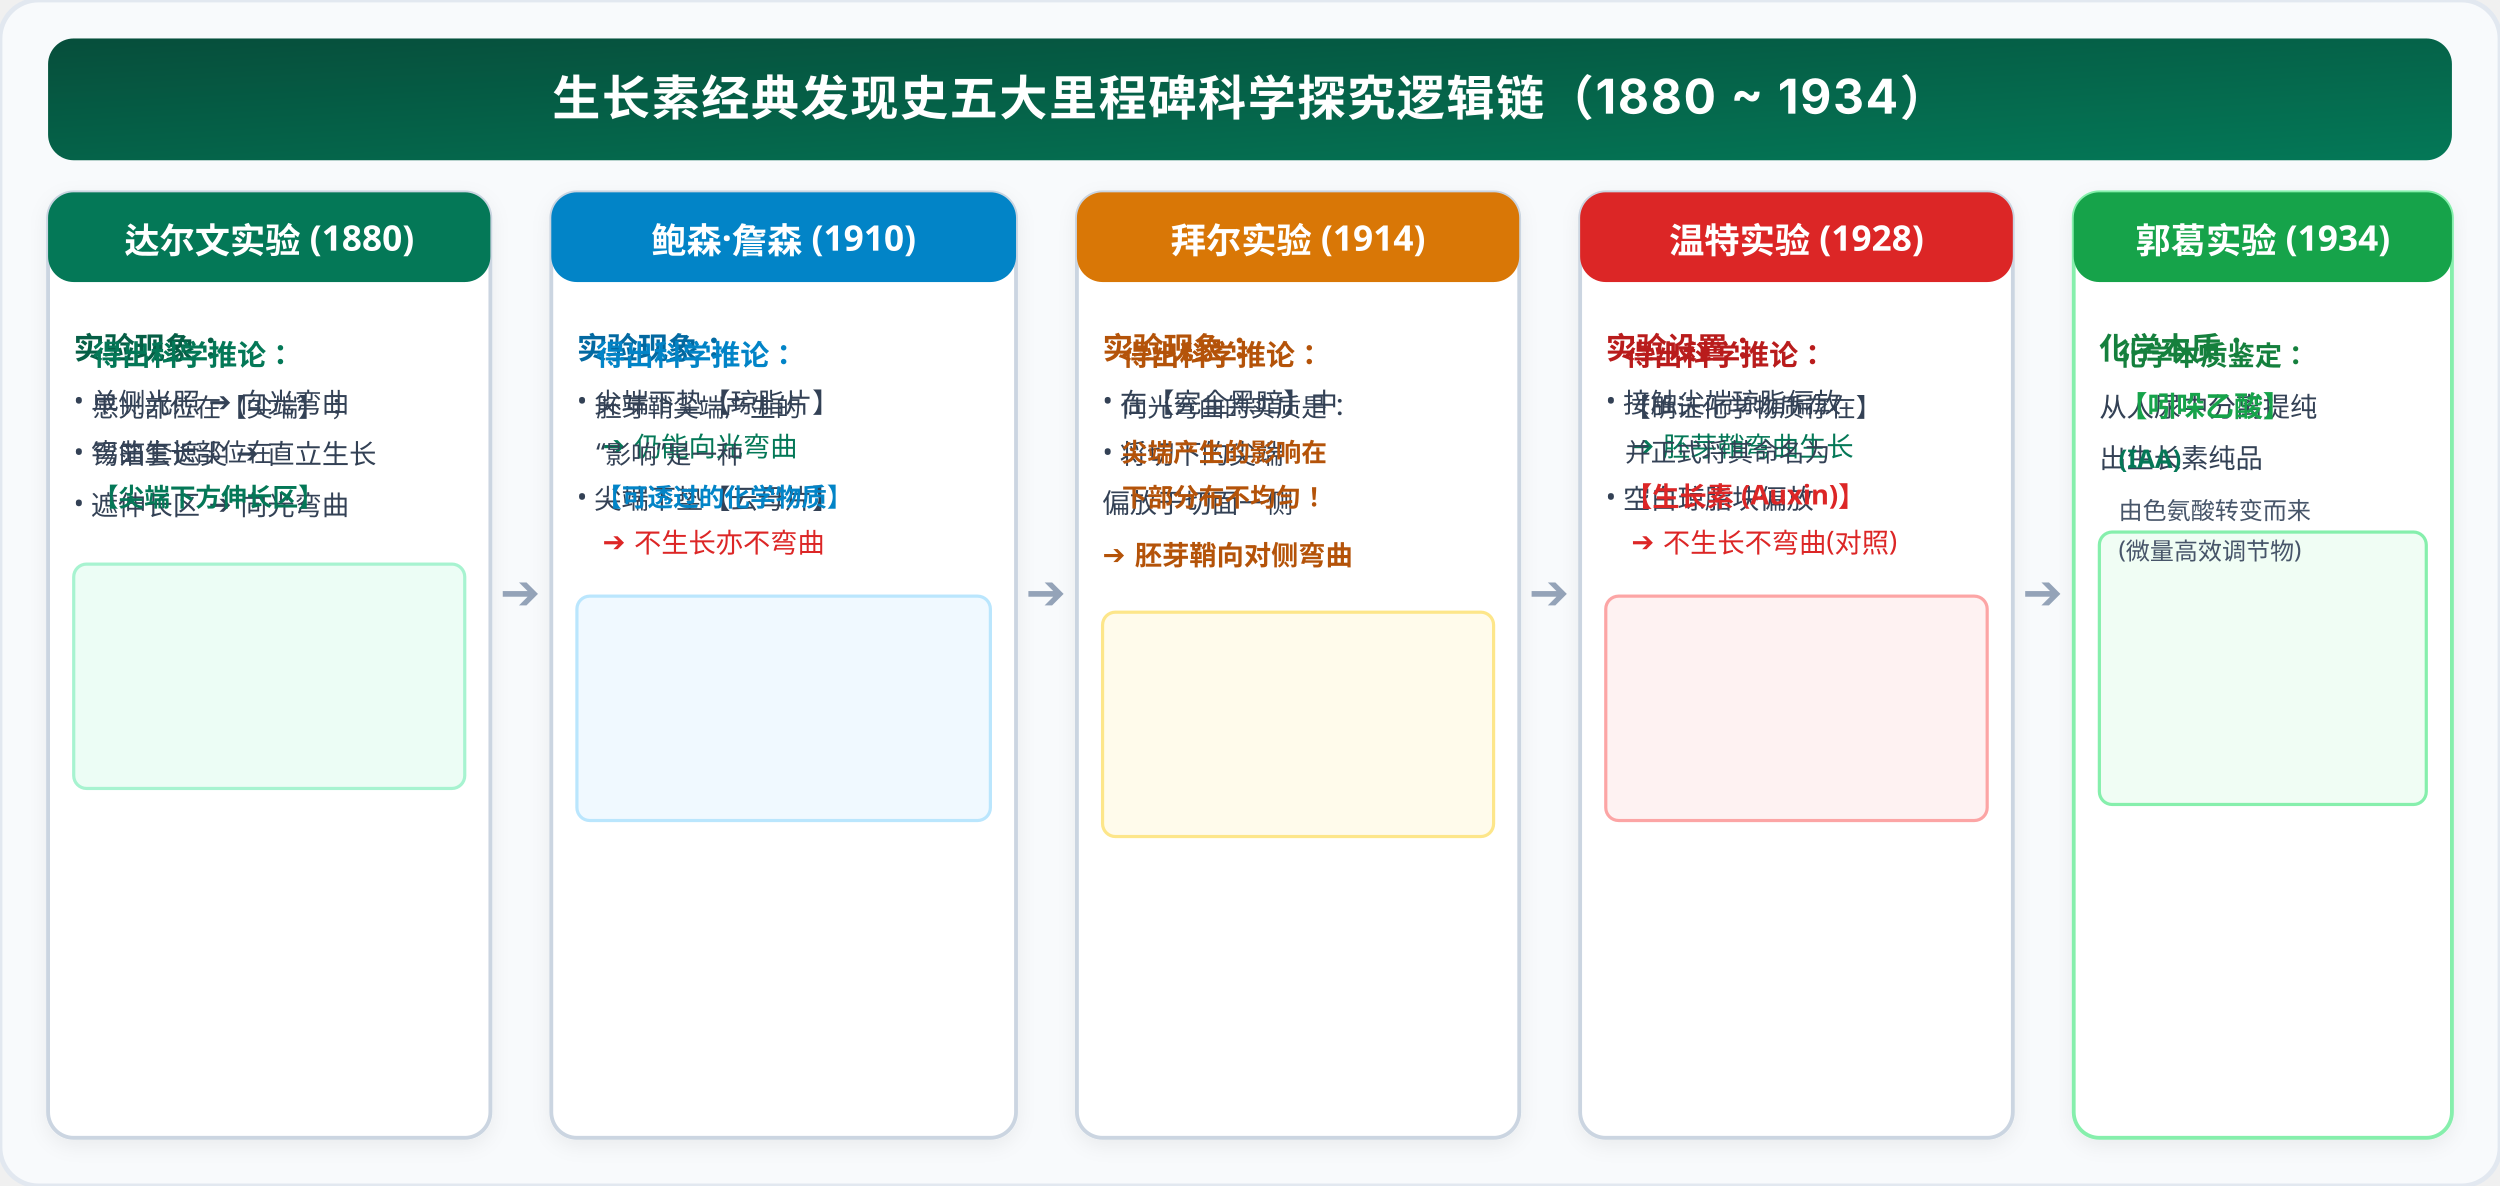
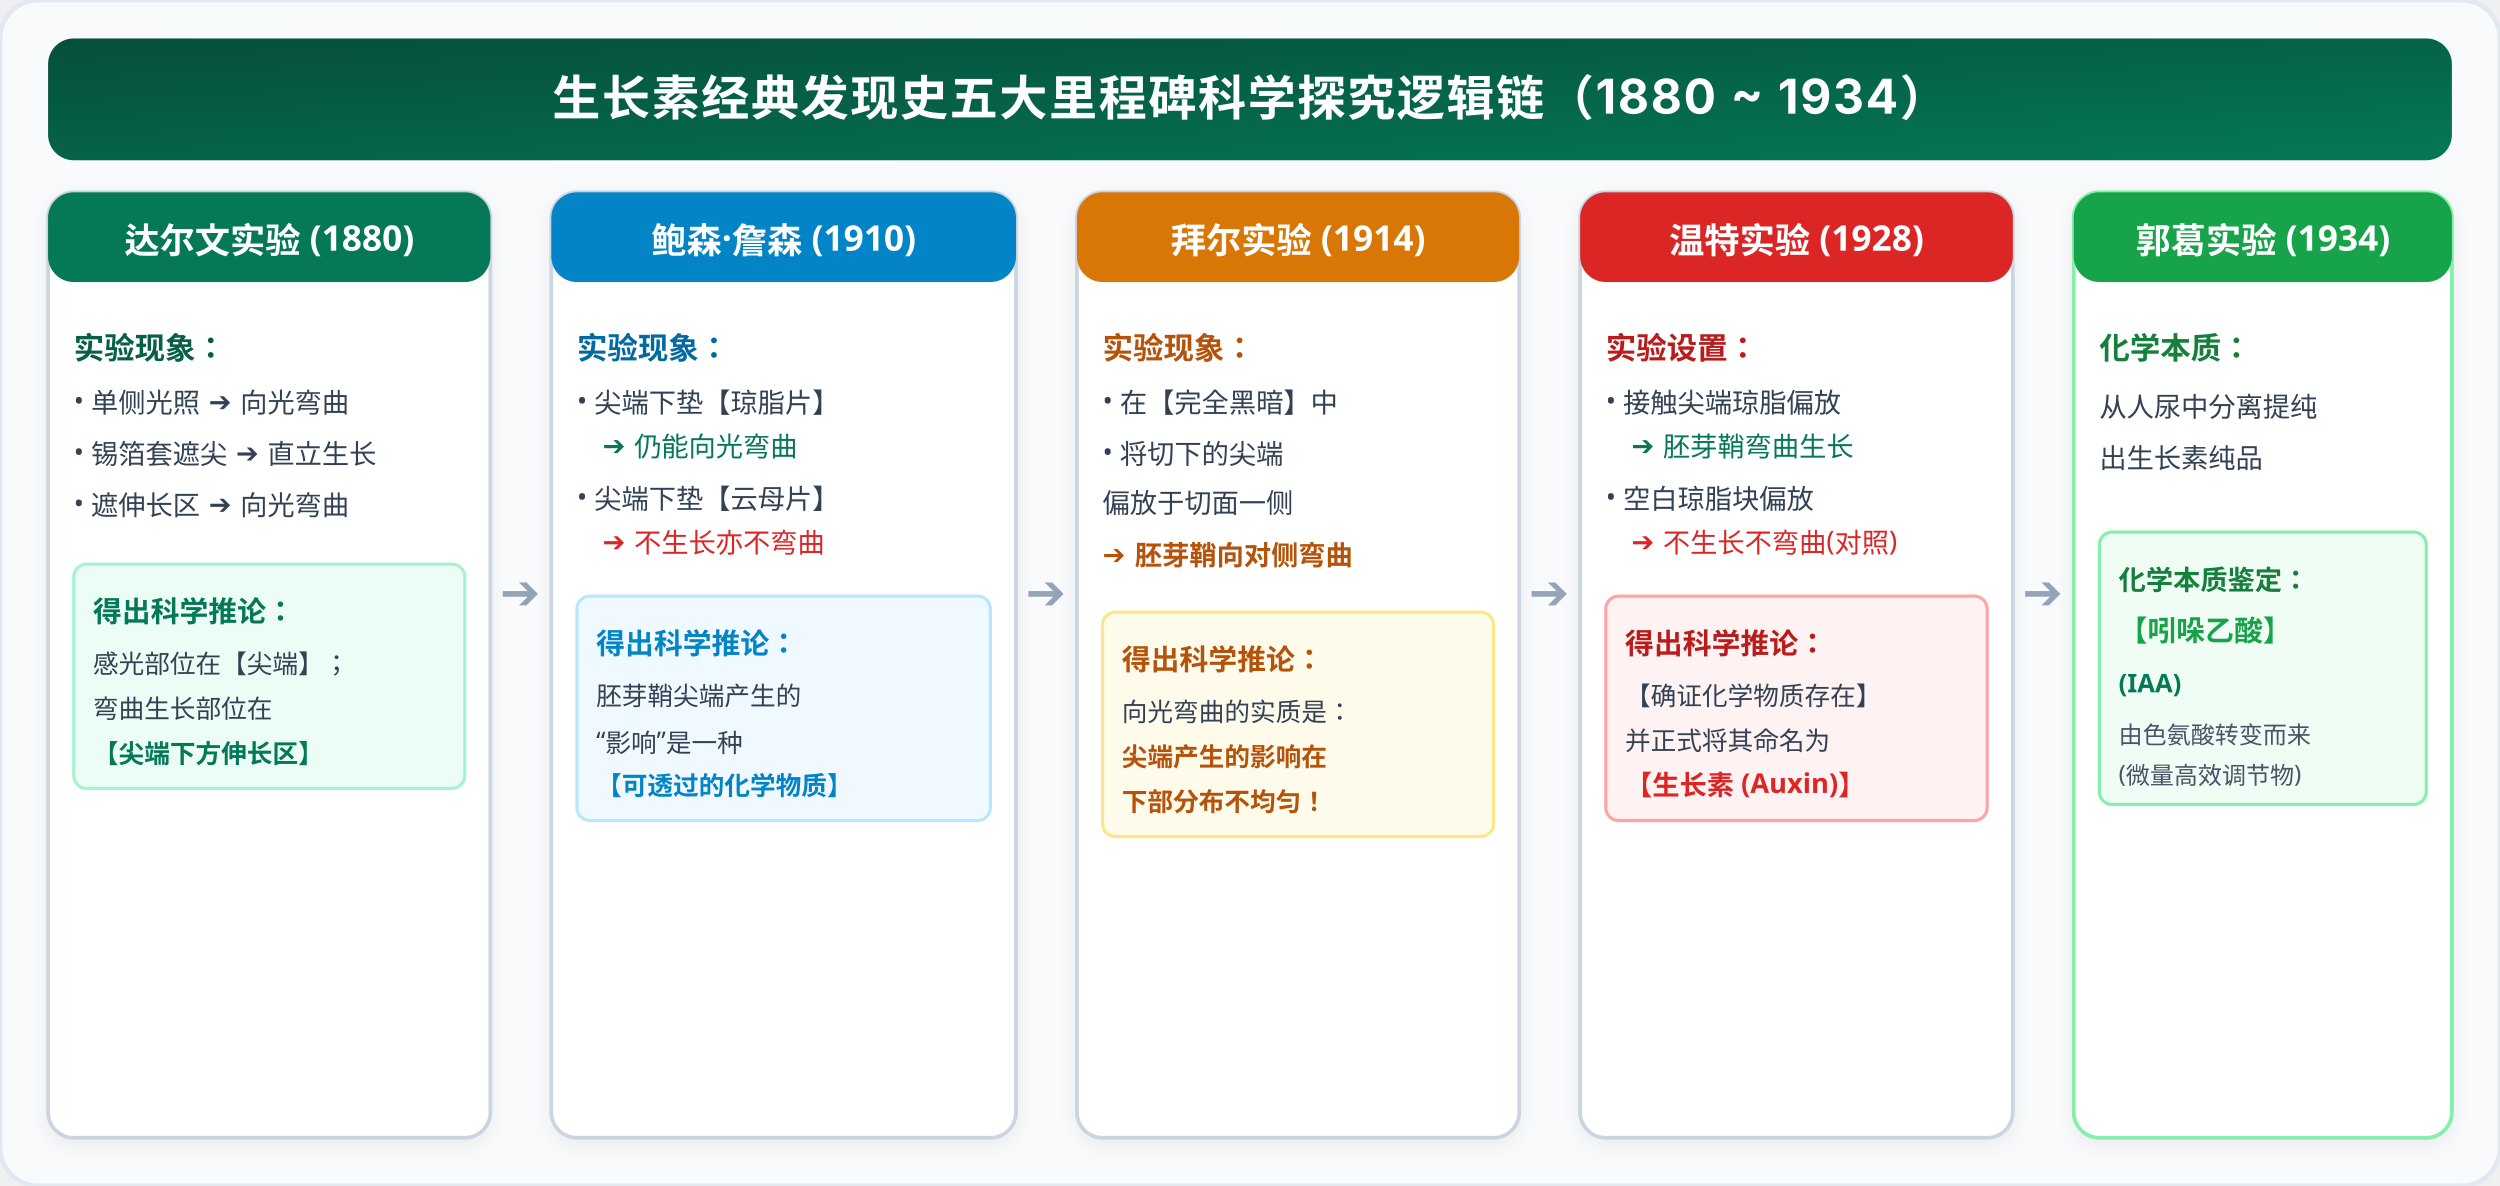
<svg xmlns="http://www.w3.org/2000/svg" viewBox="0 0 780 370" width="100%" height="100%">
  <defs>
    <linearGradient id="head-adm" x1="0%" y1="0%" x2="100%" y2="100%">
      <stop offset="0%" stop-color="#064e3b" />
      <stop offset="100%" stop-color="#047857" />
    </linearGradient>
    <filter id="shadow-adm" x="-4%" y="-4%" width="108%" height="108%">
      <feDropShadow dx="0" dy="2" stdDeviation="3" flood-opacity="0.06" />
    </filter>
  </defs>
  <rect width="780" height="370" fill="#f8fafc" rx="12" stroke="#e2e8f0" stroke-width="1.5" />
  <g transform="translate(15, 12)">
    <rect width="750" height="38" rx="8" fill="url(#head-adm)" />
    <text x="375" y="24" font-family="system-ui, -apple-system, sans-serif" font-size="15" font-weight="bold" fill="#ffffff" text-anchor="middle" letter-spacing="0.5">
      生长素经典发现史五大里程碑科学探究逻辑链（1880 ~ 1934）
    </text>
  </g>
  <g transform="translate(15, 60)">
    <rect width="138" height="295" rx="8" fill="#ffffff" stroke="#cbd5e1" stroke-width="1.2" filter="url(#shadow-adm)" />
    <rect x="0" y="0" width="138" height="28" rx="8" fill="#047857" />
    <text x="69" y="19" font-family="system-ui, sans-serif" font-size="11" font-weight="bold" fill="#ffffff" text-anchor="middle">
      达尔文实验 (1880)
    </text>
    <g transform="translate(8, 36)">
      <text x="0" y="16" font-family="system-ui, sans-serif" font-size="9.5" font-weight="bold" fill="#065f46">实验现象：</text>
      <text x="0" y="32" font-family="system-ui, sans-serif" font-size="8.5" fill="#334155">• 单侧光照 ➔ 向光弯曲</text>
      <text x="0" y="48" font-family="system-ui, sans-serif" font-size="8.5" fill="#334155">• 锡箔套遮尖 ➔ 直立生长</text>
      <text x="0" y="64" font-family="system-ui, sans-serif" font-size="8.5" fill="#334155">• 遮伸长区 ➔ 向光弯曲</text>
-       <rect x="0" y="80" width="122" height="70" rx="4" fill="#ecfdf5" stroke="#a7f3d0" />
-       <text x="6" y="18" font-family="system-ui, sans-serif" font-size="9" font-weight="bold" fill="#047857">得出科学推论：</text>
-       <text x="6" y="34" font-family="system-ui, sans-serif" font-size="8" fill="#334155">感光部位在【尖端】；</text>
-       <text x="6" y="48" font-family="system-ui, sans-serif" font-size="8" fill="#334155">弯曲生长部位在</text>
-       <text x="6" y="62" font-family="system-ui, sans-serif" font-size="8" font-weight="bold" fill="#047857">【尖端下方伸长区】</text>
+       <g transform="translate(0, 80)">
+         <rect width="122" height="70" rx="4" fill="#ecfdf5" stroke="#a7f3d0" />
+         <text x="6" y="18" font-family="system-ui, sans-serif" font-size="9" font-weight="bold" fill="#047857">得出科学推论：</text>
+         <text x="6" y="34" font-family="system-ui, sans-serif" font-size="8" fill="#334155">感光部位在【尖端】；</text>
+         <text x="6" y="48" font-family="system-ui, sans-serif" font-size="8" fill="#334155">弯曲生长部位在</text>
+         <text x="6" y="62" font-family="system-ui, sans-serif" font-size="8" font-weight="bold" fill="#047857">【尖端下方伸长区】</text>
+       </g>
    </g>
  </g>
  <g transform="translate(156, 190)">
    <text x="0" y="0" font-family="system-ui, sans-serif" font-size="15" font-weight="bold" fill="#94a3b8">➔</text>
  </g>
  <g transform="translate(172, 60)">
    <rect width="145" height="295" rx="8" fill="#ffffff" stroke="#cbd5e1" stroke-width="1.2" filter="url(#shadow-adm)" />
    <rect x="0" y="0" width="145" height="28" rx="8" fill="#0284c7" />
    <text x="72.5" y="19" font-family="system-ui, sans-serif" font-size="11" font-weight="bold" fill="#ffffff" text-anchor="middle">
      鲍森·詹森 (1910)
    </text>
    <g transform="translate(8, 36)">
      <text x="0" y="16" font-family="system-ui, sans-serif" font-size="9.5" font-weight="bold" fill="#0369a1">实验现象：</text>
      <text x="0" y="32" font-family="system-ui, sans-serif" font-size="8.5" fill="#334155">• 尖端下垫【琼脂片】</text>
      <text x="8" y="46" font-family="system-ui, sans-serif" font-size="8.5" fill="#047857">➔ 仍能向光弯曲</text>
      <text x="0" y="62" font-family="system-ui, sans-serif" font-size="8.5" fill="#334155">• 尖端下垫【云母片】</text>
      <text x="8" y="76" font-family="system-ui, sans-serif" font-size="8.5" fill="#dc2626">➔ 不生长亦不弯曲</text>
-       <rect x="0" y="90" width="129" height="70" rx="4" fill="#f0f9ff" stroke="#bae6fd" />
-       <text x="6" y="18" font-family="system-ui, sans-serif" font-size="9" font-weight="bold" fill="#0284c7">得出科学推论：</text>
-       <text x="6" y="34" font-family="system-ui, sans-serif" font-size="8" fill="#334155">胚芽鞘尖端产生的</text>
-       <text x="6" y="48" font-family="system-ui, sans-serif" font-size="8" fill="#334155">“影响”是一种</text>
-       <text x="6" y="62" font-family="system-ui, sans-serif" font-size="8" font-weight="bold" fill="#0284c7">【可透过的化学物质】</text>
+       <g transform="translate(0, 90)">
+         <rect width="129" height="70" rx="4" fill="#f0f9ff" stroke="#bae6fd" />
+         <text x="6" y="18" font-family="system-ui, sans-serif" font-size="9" font-weight="bold" fill="#0284c7">得出科学推论：</text>
+         <text x="6" y="34" font-family="system-ui, sans-serif" font-size="8" fill="#334155">胚芽鞘尖端产生的</text>
+         <text x="6" y="48" font-family="system-ui, sans-serif" font-size="8" fill="#334155">“影响”是一种</text>
+         <text x="6" y="62" font-family="system-ui, sans-serif" font-size="8" font-weight="bold" fill="#0284c7">【可透过的化学物质】</text>
+       </g>
    </g>
  </g>
  <g transform="translate(320, 190)">
    <text x="0" y="0" font-family="system-ui, sans-serif" font-size="15" font-weight="bold" fill="#94a3b8">➔</text>
  </g>
  <g transform="translate(336, 60)">
    <rect width="138" height="295" rx="8" fill="#ffffff" stroke="#cbd5e1" stroke-width="1.2" filter="url(#shadow-adm)" />
    <rect x="0" y="0" width="138" height="28" rx="8" fill="#d97706" />
    <text x="69" y="19" font-family="system-ui, sans-serif" font-size="11" font-weight="bold" fill="#ffffff" text-anchor="middle">
      拜尔实验 (1914)
    </text>
    <g transform="translate(8, 36)">
      <text x="0" y="16" font-family="system-ui, sans-serif" font-size="9.5" font-weight="bold" fill="#b45309">实验现象：</text>
      <text x="0" y="32" font-family="system-ui, sans-serif" font-size="8.5" fill="#334155">• 在【完全黑暗】中</text>
      <text x="0" y="48" font-family="system-ui, sans-serif" font-size="8.5" fill="#334155">• 将切下的尖端</text>
      <text x="0" y="64" font-family="system-ui, sans-serif" font-size="8.5" fill="#334155">偏放于切面一侧</text>
      <text x="0" y="80" font-family="system-ui, sans-serif" font-size="8.5" font-weight="bold" fill="#b45309">➔ 胚芽鞘向对侧弯曲</text>
-       <rect x="0" y="95" width="122" height="70" rx="4" fill="#fffbeb" stroke="#fde68a" />
-       <text x="6" y="18" font-family="system-ui, sans-serif" font-size="9" font-weight="bold" fill="#b45309">得出科学推论：</text>
-       <text x="6" y="34" font-family="system-ui, sans-serif" font-size="8" fill="#334155">向光弯曲的实质是：</text>
-       <text x="6" y="48" font-family="system-ui, sans-serif" font-size="8" font-weight="bold" fill="#b45309">尖端产生的影响在</text>
-       <text x="6" y="62" font-family="system-ui, sans-serif" font-size="8" font-weight="bold" fill="#b45309">下部分布不均匀！</text>
+       <g transform="translate(0, 95)">
+         <rect width="122" height="70" rx="4" fill="#fffbeb" stroke="#fde68a" />
+         <text x="6" y="18" font-family="system-ui, sans-serif" font-size="9" font-weight="bold" fill="#b45309">得出科学推论：</text>
+         <text x="6" y="34" font-family="system-ui, sans-serif" font-size="8" fill="#334155">向光弯曲的实质是：</text>
+         <text x="6" y="48" font-family="system-ui, sans-serif" font-size="8" font-weight="bold" fill="#b45309">尖端产生的影响在</text>
+         <text x="6" y="62" font-family="system-ui, sans-serif" font-size="8" font-weight="bold" fill="#b45309">下部分布不均匀！</text>
+       </g>
    </g>
  </g>
  <g transform="translate(477, 190)">
    <text x="0" y="0" font-family="system-ui, sans-serif" font-size="15" font-weight="bold" fill="#94a3b8">➔</text>
  </g>
  <g transform="translate(493, 60)">
    <rect width="135" height="295" rx="8" fill="#ffffff" stroke="#cbd5e1" stroke-width="1.2" filter="url(#shadow-adm)" />
    <rect x="0" y="0" width="135" height="28" rx="8" fill="#dc2626" />
    <text x="67.5" y="19" font-family="system-ui, sans-serif" font-size="11" font-weight="bold" fill="#ffffff" text-anchor="middle">
      温特实验 (1928)
    </text>
    <g transform="translate(8, 36)">
      <text x="0" y="16" font-family="system-ui, sans-serif" font-size="9.5" font-weight="bold" fill="#b91c1c">实验设置：</text>
      <text x="0" y="32" font-family="system-ui, sans-serif" font-size="8.5" fill="#334155">• 接触尖端琼脂偏放</text>
      <text x="8" y="46" font-family="system-ui, sans-serif" font-size="8.5" fill="#047857">➔ 胚芽鞘弯曲生长</text>
      <text x="0" y="62" font-family="system-ui, sans-serif" font-size="8.5" fill="#334155">• 空白琼脂块偏放</text>
      <text x="8" y="76" font-family="system-ui, sans-serif" font-size="8.5" fill="#dc2626">➔ 不生长不弯曲(对照)</text>
-       <rect x="0" y="90" width="119" height="70" rx="4" fill="#fef2f2" stroke="#fca5a5" />
-       <text x="6" y="18" font-family="system-ui, sans-serif" font-size="9" font-weight="bold" fill="#b91c1c">得出科学推论：</text>
-       <text x="6" y="34" font-family="system-ui, sans-serif" font-size="8" fill="#334155">【确证化学物质存在】</text>
-       <text x="6" y="48" font-family="system-ui, sans-serif" font-size="8" fill="#334155">并正式将其命名为</text>
-       <text x="6" y="62" font-family="system-ui, sans-serif" font-size="8.5" font-weight="bold" fill="#dc2626">【生长素 (Auxin)】</text>
+       <g transform="translate(0, 90)">
+         <rect width="119" height="70" rx="4" fill="#fef2f2" stroke="#fca5a5" />
+         <text x="6" y="18" font-family="system-ui, sans-serif" font-size="9" font-weight="bold" fill="#b91c1c">得出科学推论：</text>
+         <text x="6" y="34" font-family="system-ui, sans-serif" font-size="8" fill="#334155">【确证化学物质存在】</text>
+         <text x="6" y="48" font-family="system-ui, sans-serif" font-size="8" fill="#334155">并正式将其命名为</text>
+         <text x="6" y="62" font-family="system-ui, sans-serif" font-size="8.5" font-weight="bold" fill="#dc2626">【生长素 (Auxin)】</text>
+       </g>
    </g>
  </g>
  <g transform="translate(631, 190)">
    <text x="0" y="0" font-family="system-ui, sans-serif" font-size="15" font-weight="bold" fill="#94a3b8">➔</text>
  </g>
  <g transform="translate(647, 60)">
    <rect width="118" height="295" rx="8" fill="#ffffff" stroke="#86efac" stroke-width="1.2" filter="url(#shadow-adm)" />
    <rect x="0" y="0" width="118" height="28" rx="8" fill="#16a34a" />
    <text x="59" y="19" font-family="system-ui, sans-serif" font-size="11" font-weight="bold" fill="#ffffff" text-anchor="middle">
      郭葛实验 (1934)
    </text>
    <g transform="translate(8, 36)">
      <text x="0" y="16" font-family="system-ui, sans-serif" font-size="9.5" font-weight="bold" fill="#15803d">化学本质：</text>
      <text x="0" y="34" font-family="system-ui, sans-serif" font-size="8.5" fill="#334155">从人尿中分离提纯</text>
      <text x="0" y="50" font-family="system-ui, sans-serif" font-size="8.5" fill="#334155">出生长素纯品</text>
-       <rect x="0" y="70" width="102" height="85" rx="4" fill="#f0fdf4" stroke="#86efac" />
-       <text x="6" y="18" font-family="system-ui, sans-serif" font-size="8.5" font-weight="bold" fill="#15803d">化学本质鉴定：</text>
-       <text x="6" y="34" font-family="system-ui, sans-serif" font-size="9" font-weight="bold" fill="#16a34a">【吲哚乙酸】</text>
-       <text x="6" y="50" font-family="system-ui, sans-serif" font-size="8" font-weight="bold" fill="#047857">(IAA)</text>
-       <text x="6" y="66" font-family="system-ui, sans-serif" font-size="7.5" fill="#475569">由色氨酸转变而来</text>
-       <text x="6" y="78" font-family="system-ui, sans-serif" font-size="7.5" fill="#475569">(微量高效调节物)</text>
+       <g transform="translate(0, 70)">
+         <rect width="102" height="85" rx="4" fill="#f0fdf4" stroke="#86efac" />
+         <text x="6" y="18" font-family="system-ui, sans-serif" font-size="8.5" font-weight="bold" fill="#15803d">化学本质鉴定：</text>
+         <text x="6" y="34" font-family="system-ui, sans-serif" font-size="9" font-weight="bold" fill="#16a34a">【吲哚乙酸】</text>
+         <text x="6" y="50" font-family="system-ui, sans-serif" font-size="8" font-weight="bold" fill="#047857">(IAA)</text>
+         <text x="6" y="66" font-family="system-ui, sans-serif" font-size="7.5" fill="#475569">由色氨酸转变而来</text>
+         <text x="6" y="78" font-family="system-ui, sans-serif" font-size="7.5" fill="#475569">(微量高效调节物)</text>
+       </g>
    </g>
  </g>
</svg>
